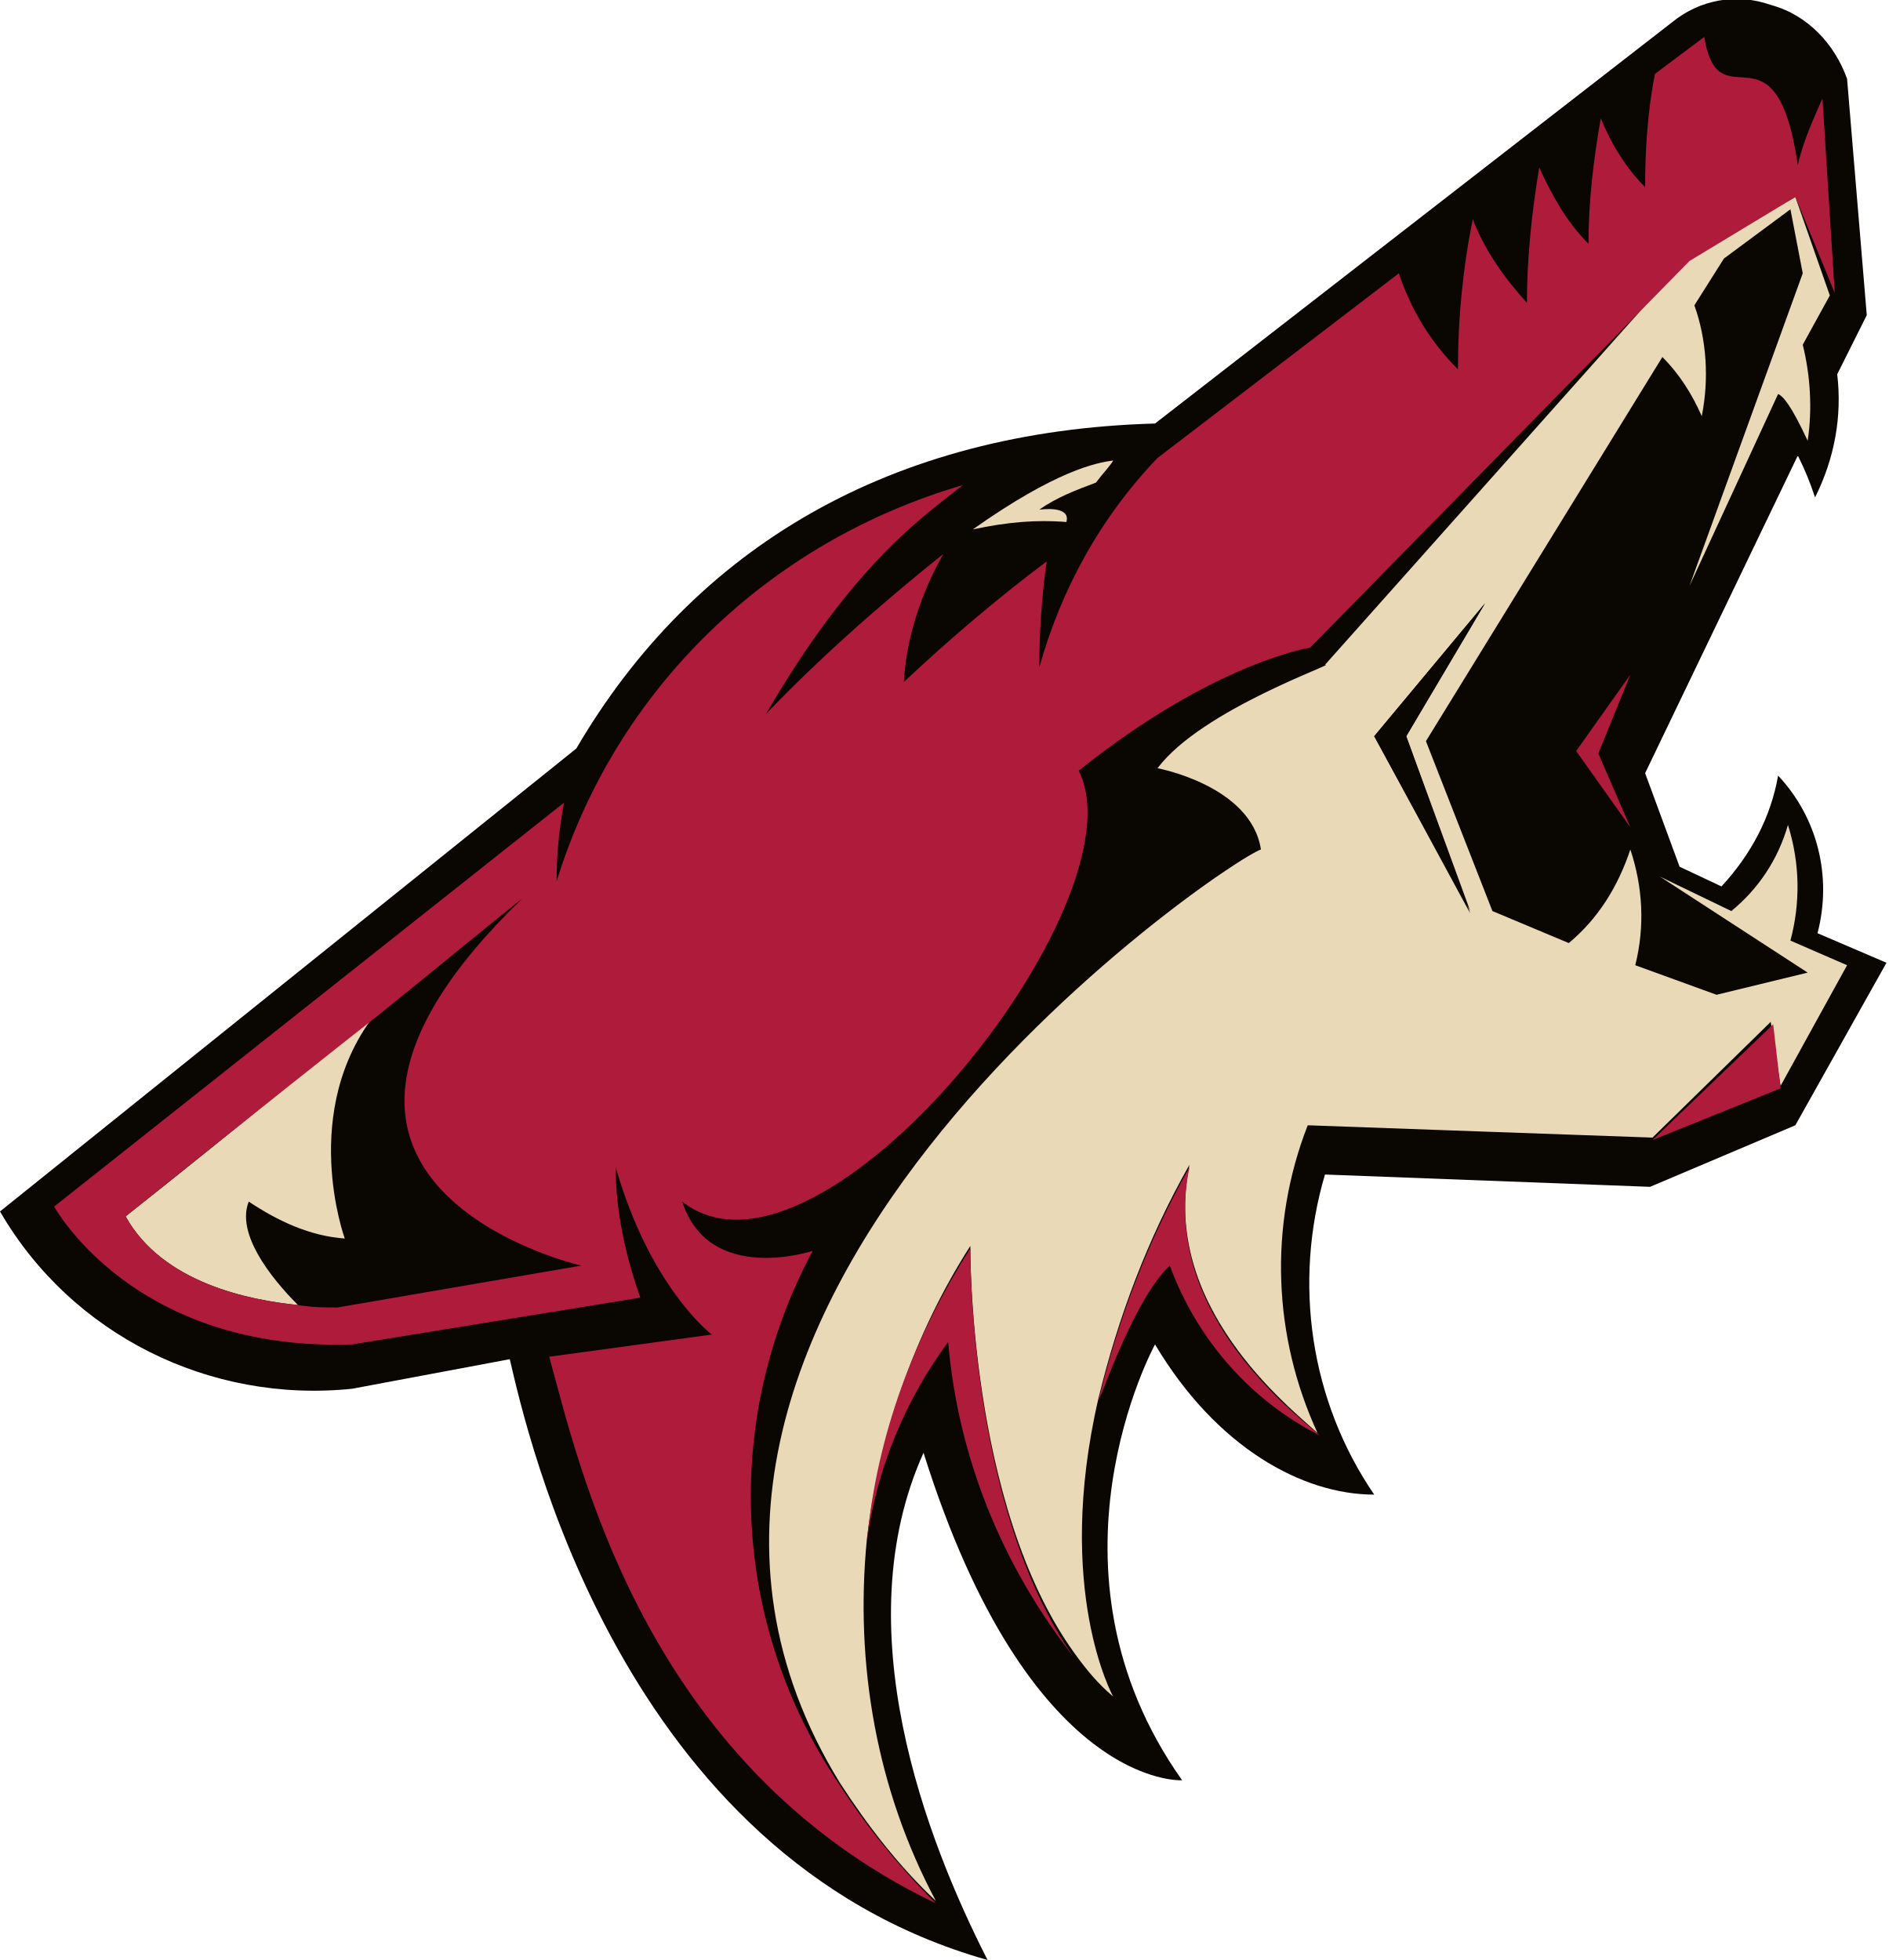
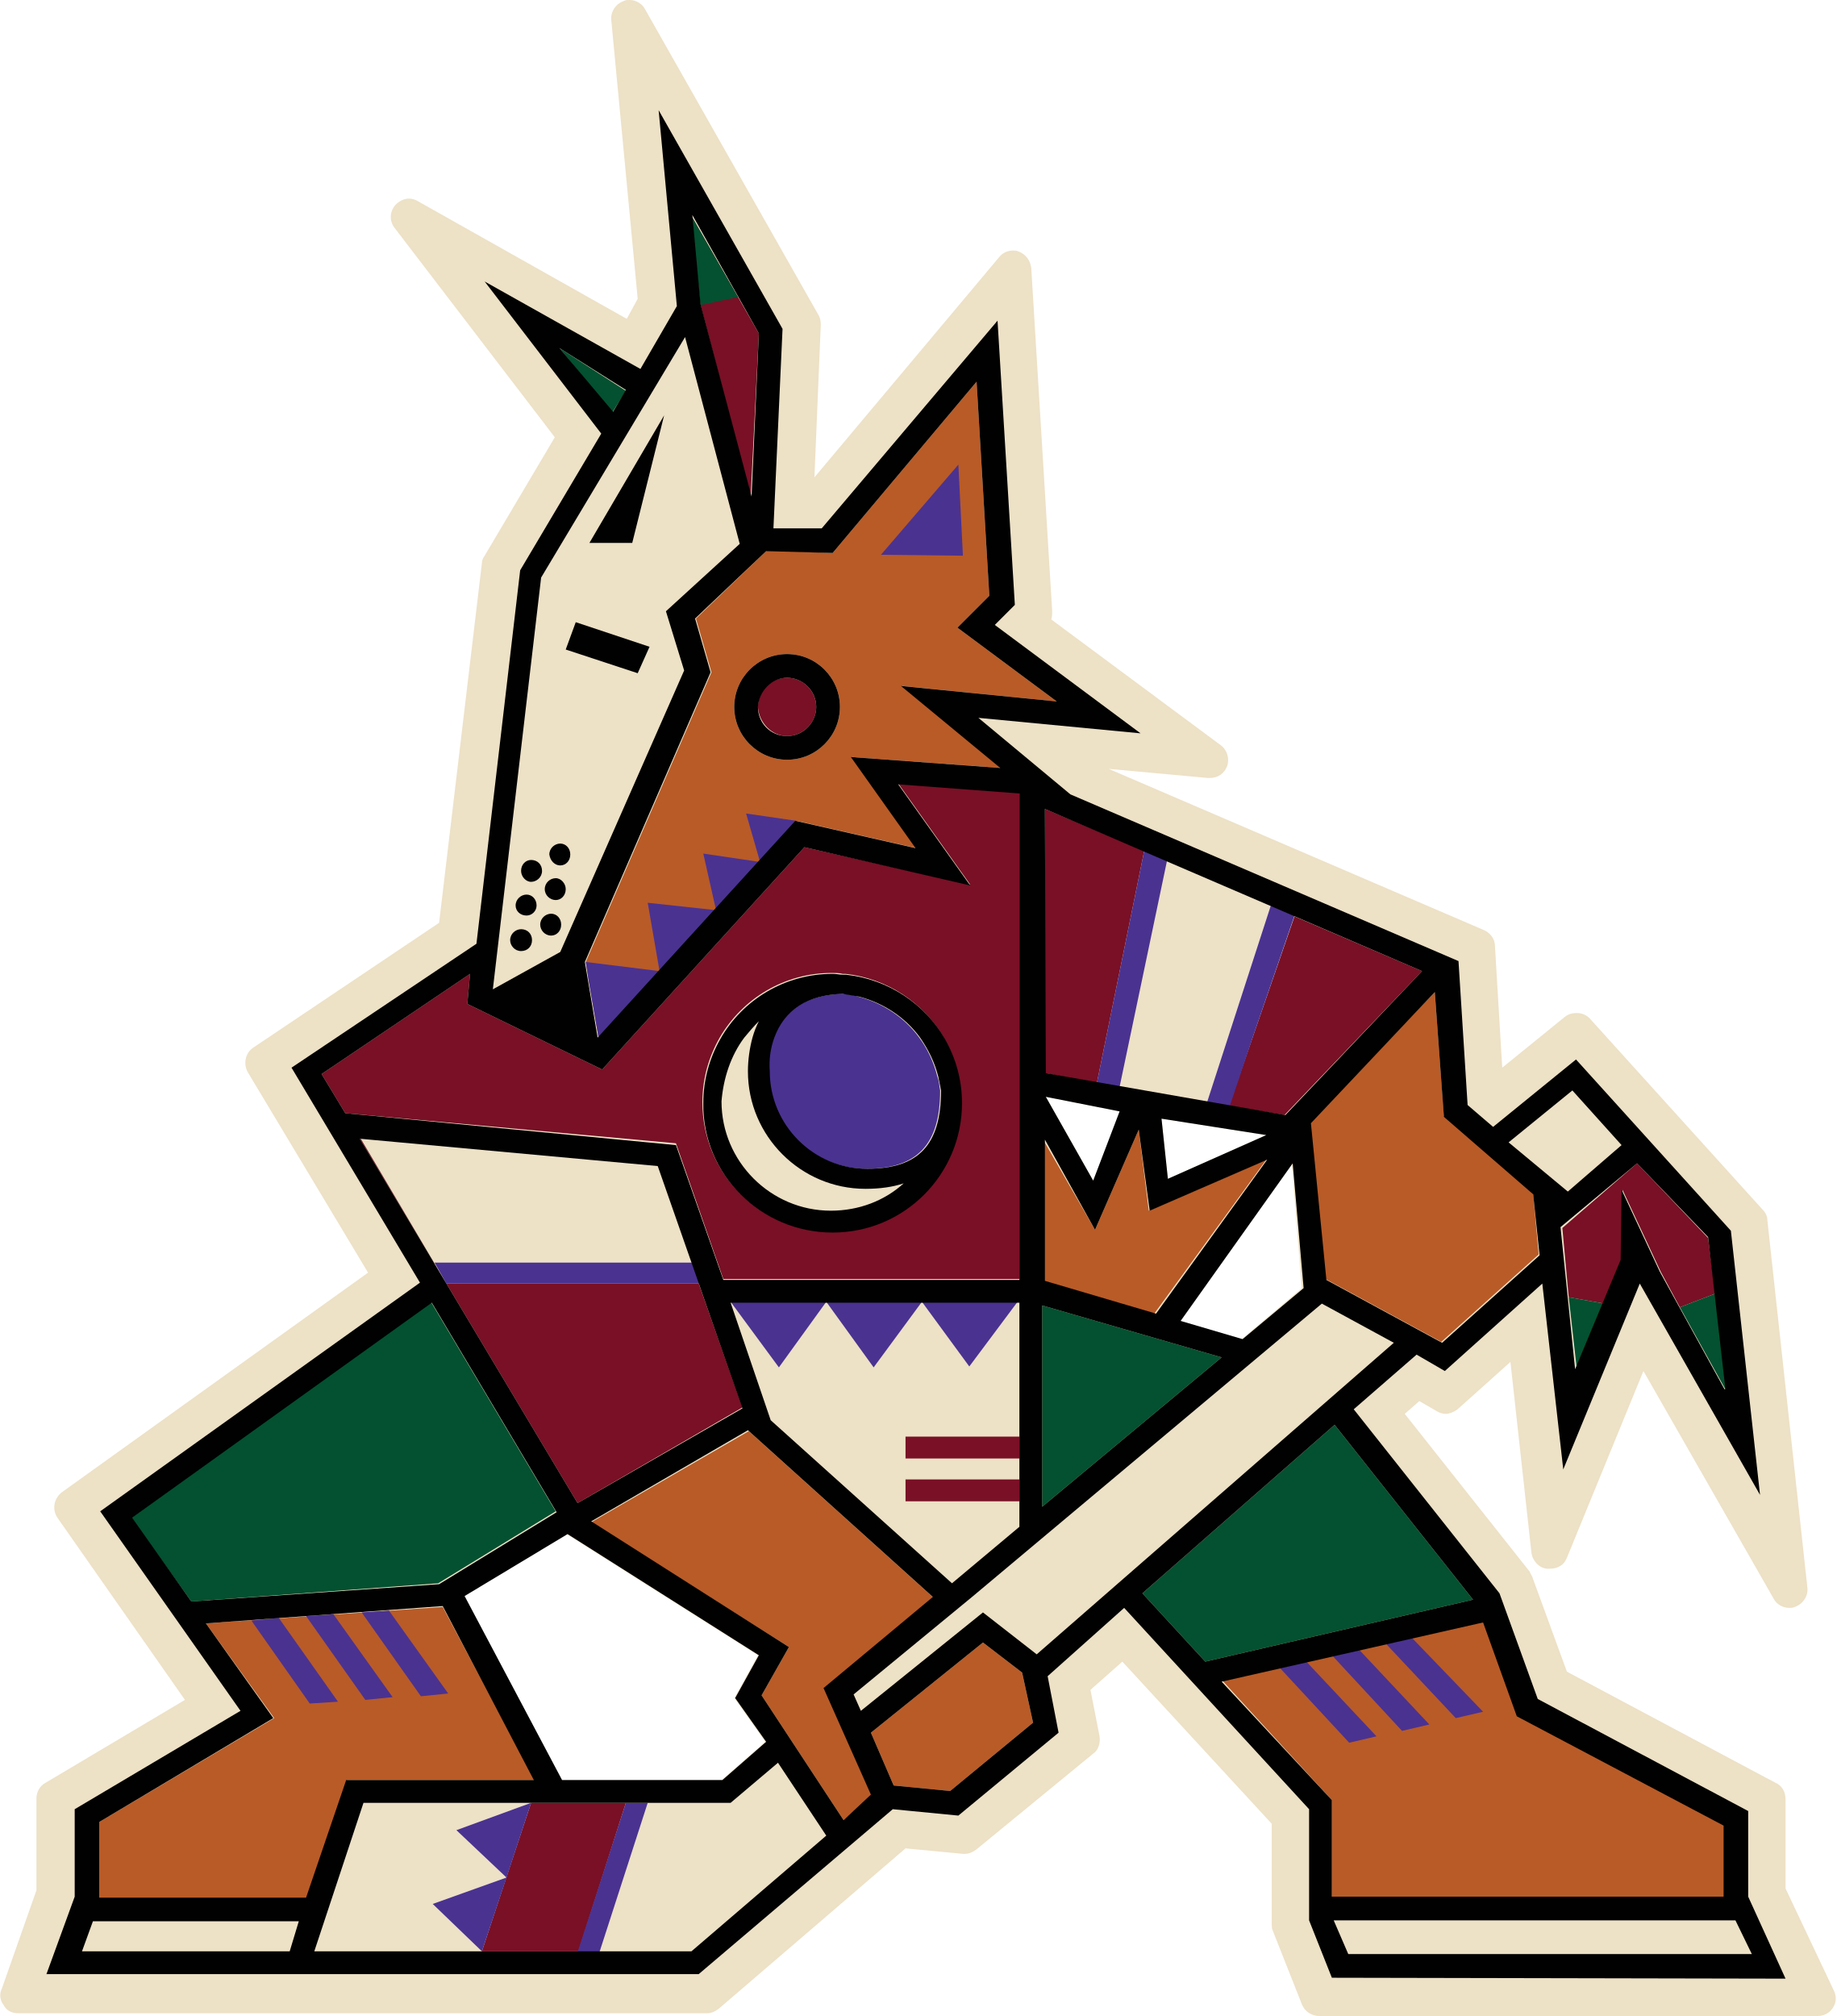
- <svg xmlns="http://www.w3.org/2000/svg" version="1.1" id="Layer_1" x="0px" y="0px" width="76.7px" height="79.6px" viewBox="0 0 76.7 79.6" style="enable-background:new 0 0 76.7 79.6;" xml:space="preserve">
+ <svg xmlns="http://www.w3.org/2000/svg" version="1.1" id="Layer_1" x="0px" y="0px" viewBox="0 0 201.6 221.3" style="enable-background:new 0 0 201.6 221.3;" xml:space="preserve">
  <style type="text/css">
- 	.st0{fill:#0A0602;}
- 	.st1{fill:#AF1B3B;}
- 	.st2{fill:#EAD9B6;}
+ 	.st0{fill:#EDE1C6;}
+ 	.st1{fill:#791026;}
+ 	.st2{fill:#035130;}
+ 	.st3{fill:#B95B27;}
+ 	.st4{fill:#4A3291;}
+ 	.st5{fill:#010101;}
</style>
-   <path class="st0" d="M73.8,37.9c0.6-2.3,0-4.7-1.6-6.4c-0.3,1.7-1.1,3.2-2.3,4.5l-1.7-0.8l-1.4-3.8l6.2-12.9  c0.3,0.6,0.5,1.1,0.7,1.7c0.8-1.6,1.1-3.3,0.9-5l1.2-2.4L75,3.2c-0.5-1.4-1.6-2.6-3.1-3c-1.4-0.5-2.9-0.2-4,0.7L46.9,17.2  c-10.7,0.3-18.7,5-23.5,13.2L0,49.2c2.9,5,8.5,7.8,14.3,7.2l6.4-1.2c0.7,3,4.5,20.2,19.4,24.4c-2.5-4.9-5.8-13.5-2.6-20.6  c4.3,13.7,10.5,13.3,10.5,13.3c-6.1-8.6-1.1-17.7-1.1-17.7c2.5,4.2,6,6.1,8.9,6.1c-2.6-3.8-3.3-8.6-2-13l13.2,0.5l5.9-2.5l3.7-6.6  L73.8,37.9z" />
-   <polygon class="st1" points="64,30.5 66.2,33.6 64.9,30.6 66.2,27.4 " />
-   <path class="st2" d="M43.3,21.2c0.2-0.7-1.1-0.5-1.1-0.5c0.7-0.5,1.5-0.8,2.3-1.1c0.3-0.4,0.6-0.7,0.7-0.9c-0.7,0.1-2.3,0.4-5.7,2.8  C40.9,21.2,42.1,21.1,43.3,21.2" />
-   <path class="st2" d="M72.7,38.2c0.4-1.5,0.4-3.1-0.1-4.7c-0.4,1.4-1.2,2.6-2.3,3.5l-2.9-1.4l0,0l6,3.9l-3.7,0.9l0,0l0,0l-3.3-1.2  l0,0l0,0c0.4-1.6,0.3-3.2-0.2-4.7c-0.5,1.5-1.3,2.8-2.5,3.8L60.6,37l-2.7-6.9l9.6-15.6c0.7,0.7,1.2,1.5,1.6,2.4  c0.3-1.5,0.2-3.1-0.3-4.5l1.2-1.9l2.7-2l0.5,2.6l-4.6,12.7l3.6-7.8c0.2,0.1,0.5,0.4,1.2,1.9c0.2-1.3,0.1-2.7-0.2-3.9l1.1-2L72.9,8  l-4.4,2.5L53.8,27c0.6-0.1-5,1.8-6.8,4.2c0,0,3.8,0.7,4.2,3.3C49.7,35,22.5,53.5,34.1,72.4c1.1,1.7,2.4,3.4,3.9,4.8  c-2.4-4.5-3.3-9.6-2.8-14.7c0.5-4.2,1.9-8.3,4.2-11.9c0,0-0.1,10.5,4.2,16.5c0.5,0.7,1,1.3,1.6,1.8c0,0-2.4-4.3-0.6-12.1  c0.8-3.3,2-6.5,3.7-9.5c-1.2,5.7,4,9.8,5.2,10.9c-1.8-3.9-2-8.4-0.4-12.5c0,0,13.9,0.5,14,0.5l4.8-4.7l0.4,2.6l2.7-4.9L72.7,38.2  L72.7,38.2z M55.8,29.9l4.5-5.4l-3.2,5.4l2.6,7.1L55.8,29.9z" />
-   <path class="st2" d="M5.1,49.4c1.5,2.7,5,3.4,7,3.6c-0.6-0.6-2.6-2.7-2-4.2c1.2,0.8,2.5,1.4,3.9,1.5c0,0-1.9-5.2,1.3-9.2  C10.8,44.9,5.1,49.4,5.1,49.4" />
-   <path class="st1" d="M74,4c-0.4,0.9-0.8,1.8-1,2.7c-0.9-6.1-3.2-1.6-3.8-5.2l-2,1.5c-0.3,1.5-0.4,3.1-0.4,4.6  c-0.8-0.8-1.4-1.8-1.8-2.8c-0.3,1.7-0.5,3.4-0.5,5.1c-0.9-0.9-1.5-2-2-3.1c-0.3,1.8-0.5,3.7-0.5,5.5c-0.9-1-1.7-2.1-2.2-3.4  c-0.4,2-0.6,4-0.6,6.1c-1.1-1.1-1.9-2.4-2.4-3.9L47,18.6c-2.3,2.4-3.9,5.3-4.8,8.5c0-1.4,0.1-2.9,0.3-4.3c-2,1.5-4,3.2-5.8,4.9  c0.1-1.8,0.7-3.6,1.6-5.2c-2.5,2-5,4.2-7.2,6.5c3.6-6.2,6.5-8.1,8-9.3C31.2,22,25,28,22.6,35.8c0-1.1,0.1-2.1,0.3-3.2L2.2,49  c0,0,3.2,5.9,12.1,5.6l11.7-1.9c-0.6-1.7-1-3.5-1-5.3c1.4,4.9,3.9,6.8,3.9,6.8s-6.6,0.9-6.6,0.9c1.2,4.3,3.8,16.5,15.7,22.2  c-1.5-1.5-2.8-3.1-3.9-4.8c-4.4-6.5-4.8-14.8-1.1-21.7c0,0-4.2,1.4-5.3-2c5.6,4.4,18.8-12.2,16.1-17.5c5.5-4.4,9.4-5,9.4-5  l15.4-15.7L72.9,8l1.6,3.9L74,4z M13.7,53.1c-0.5,0-1,0-1.6-0.1c-2-0.2-5.5-0.9-7-3.6c0,0,5.6-4.5,10.3-8.2c2.6-2.1,4.9-4,5.8-4.7  c-12,11.6,2.4,14.9,2.4,14.9L13.7,53.1z" />
-   <polygon class="st1" points="67.1,46.3 72.3,44.2 72,41.6 " />
-   <path class="st1" d="M39.4,50.7c-2.3,3.6-3.8,7.6-4.2,11.9c0.4-3,1.6-5.8,3.3-8.1c0.4,4.7,2.2,9.1,5.1,12.8  C39.3,61.2,39.4,50.7,39.4,50.7" />
-   <path class="st1" d="M48.3,47.4c-1.7,3-2.9,6.2-3.7,9.5c0.2-0.4,1.5-4.2,2.9-5.5c1.1,3,3.3,5.5,6.1,6.9  C52.3,57.2,47.1,53.1,48.3,47.4" />
-   <polygon class="st0" points="60.3,24.5 55.8,29.9 59.7,37.1 57.1,29.9 " />
+   <g>
+     <path class="st0" d="M144.8,221.3c-0.8,0-1.6-0.5-1.9-1.3l-3.2-8.1c-0.1-0.2-0.1-0.5-0.1-0.7l0-11l-16.4-17.8l-3.5,3.1l1,5.1   c0.1,0.7-0.1,1.5-0.7,1.9l-12.8,10.5c-0.4,0.3-0.8,0.5-1.3,0.5c-0.1,0-0.1,0-0.2,0l-6.3-0.6l-20.5,17.6c-0.4,0.3-0.8,0.5-1.3,0.5   c0,0-75.6,0-75.6,0c-0.7,0-1.3-0.3-1.6-0.9c-0.4-0.5-0.5-1.2-0.2-1.8L4,207.5l0-10.1c0-0.7,0.4-1.4,1-1.7l15.3-9.1l-14-20   c-0.6-0.9-0.4-2.1,0.5-2.8l33.6-24.1l-13.2-22c-0.5-0.9-0.3-2.1,0.6-2.7l20.4-13.7l4.7-39.5c0-0.3,0.1-0.5,0.3-0.8l7.7-13l-17.6-23   c-0.6-0.8-0.5-1.8,0.1-2.5c0.4-0.4,0.9-0.7,1.5-0.7c0.3,0,0.7,0.1,1,0.3l22.9,12.9l1.2-2.2L67.1,2.2c-0.1-0.9,0.5-1.8,1.4-2.1   C68.7,0,68.9,0,69.1,0c0.7,0,1.4,0.4,1.7,1l19,33.5c0.2,0.3,0.3,0.7,0.3,1.1l-0.7,16.8l20.3-24.2c0.4-0.5,1-0.7,1.5-0.7   c0.2,0,0.4,0,0.6,0.1c0.8,0.3,1.3,1,1.4,1.8l2.3,37.7c0,0.3,0,0.6-0.1,0.9L134,81.8c0.7,0.5,1,1.5,0.7,2.3c-0.3,0.8-1,1.3-1.9,1.3   c-0.1,0-0.1,0-0.2,0l-10.9-1l41.2,17.7c0.7,0.3,1.2,1,1.2,1.7l0.8,13.4l6.9-5.6c0.4-0.3,0.8-0.4,1.3-0.4c0.5,0,1.1,0.2,1.5,0.7   l18.9,20.9c0.3,0.3,0.5,0.7,0.5,1.1l4.4,40.4c0.1,0.9-0.5,1.8-1.4,2.1c-0.2,0.1-0.4,0.1-0.6,0.1c-0.7,0-1.4-0.4-1.7-1l-14.3-25   l-8.4,20.5c-0.3,0.8-1,1.2-1.9,1.2c-0.1,0-0.2,0-0.3,0c-0.9-0.1-1.6-0.9-1.7-1.8l-2.3-20.9l-5.8,5.2c-0.4,0.3-0.9,0.5-1.3,0.5   c-0.3,0-0.7-0.1-1-0.3l-1.9-1.1l-1.6,1.4l13.7,17.3c0.1,0.2,0.2,0.4,0.3,0.6l3.8,10.4l22.9,12.2c0.7,0.3,1.1,1,1.1,1.8l0,9.8   l5.3,11.2c0.3,0.6,0.3,1.3-0.1,1.9c-0.4,0.6-1,0.9-1.7,0.9C199.6,221.3,144.8,221.3,144.8,221.3z M79.4,202l6-8.5l2.1-6.7   c-0.4-0.6,1.6-3.8,1.9-4.4l-4.7-6.6L63.4,165l-15.3,8.9l10.2,24.1L79.4,202z M134.1,149l10.9-5.9l-4-20.6l-17.7,24.1L134.1,149z    M126.7,130.8l15.3-6.7l-15.3-2.7L126.7,130.8z M120.1,132l4.1-10.6l-10.8-2.1L120.1,132z" />
+     <path class="st0" d="M194.1,207.7l0-10.2l-23.5-12.5l-4-11.1L151.6,155l4.1-3.6l3.1,1.8l8.7-7.8l2.8,24.8l9.9-24.3l16.3,28.6   L192,134l-18.9-20.9l-9.3,7.6l-0.7-0.6l-1-16.2l-43.6-18.7l-4.3-3.5l18.5,1.8l-20.3-15.1l1.1-1.1l-2.3-37.7L89.1,55.8l-1.9,0   l0.9-20.3L69.1,2l2.8,31l-2.6,4.4L44.8,23.6l18.4,24.1l-8.4,14.1L50,102.3l-21.2,14.3L43,140.1L7.9,165.4l15.2,21.8L6,197.4l0,10.5   L2,219l75.6,0l21.2-18.1l7.2,0.7l12.8-10.5l-1.2-6.2l5.8-5.2l18.2,19.8l0,11.7l3.2,8.1l54.9,0.1L194.1,207.7z M79.2,195.4l-17.6,0   l-10.7-20.2l11.3-6.8l21,13.3l-2.6,4.7l3.4,4.8L79.2,195.4z M120,129.6l-5.2-9.2l8.2,1.6L120,129.6z M127.5,122.8l11.5,1.8   l-10.8,4.8L127.5,122.8z M136.3,147l-6.8-2l12.3-17.3l1.1,13.7L136.3,147z" />
+     <polygon class="st1" points="82.4,54.5 83.3,36.6 75.9,23.7 76.9,33.5  " />
+     <path class="st1" d="M79.4,140.4l32.5,0l0-26.5l0-26.9l-13.3-1l7.9,11.1L88.3,93l-22.2,24.4l-14.8-7.2l0.3-3.3l-16.3,11l2.6,4.3   l36.3,3.3L79.4,140.4z M79,113.9c2.5-4.3,7.1-7.1,12.3-7.1c0.4,0,0.8,0,1.2,0.1c0.1,0,0.2,0,0.3,0v0c4.6,0.5,8.6,3.2,10.8,7   c1.2,2.1,1.9,4.5,1.9,7.1c0,7.9-6.4,14.2-14.2,14.2c-7.9,0-14.2-6.4-14.2-14.2C77.1,118.4,77.8,116,79,113.9z" />
+     <polygon class="st1" points="134.9,121.4 141,122.4 156.1,106.6 142.1,100.6  " />
+     <polygon class="st1" points="120.4,118.9 125.6,93.4 114.7,88.8 114.7,117.8  " />
+     <polygon class="st1" points="63.4,165 81.5,154.5 76.7,140.9 49,140.9 39.6,125 39.5,125  " />
+     <polygon class="st1" points="99.4,160.1 111.9,160.1 111.9,160.1 111.9,157.7 111.9,157.7 99.4,157.7  " />
+     <polygon class="st1" points="99.4,164.8 111.9,164.8 111.9,164.8 111.9,162.4 111.9,162.4 99.4,162.4  " />
+     <polygon class="st1" points="171.5,134.8 172.2,142.4 176.1,143.1 178,138.3 178.1,130.6 182.3,139.6 184.4,143.5 188.3,142    187.5,135.9 179.7,127.7  " />
+     <path class="st1" d="M86.4,80.8c1.7,0,3.2-1.4,3.2-3.2c0-1.7-1.4-3.2-3.2-3.2s-3.2,1.4-3.2,3.2C83.3,79.3,84.7,80.8,86.4,80.8z" />
+     <polygon class="st1" points="68.7,197.9 68.7,197.9 58.3,197.9 52.9,214.2 63.5,214.2  " />
+     <polygon class="st2" points="161.7,175.6 146.5,156.4 125.4,174.9 132.3,182.4  " />
+     <polygon class="st2" points="114.4,143.3 114.4,165.4 134.1,149  " />
+     <polygon class="st2" points="48.1,173.8 61,165.9 47.3,142.9 14.4,166.6 21,175.8  " />
+     <polygon class="st2" points="184.4,143.5 189.5,152.7 188.3,142  " />
+     <polygon class="st2" points="172.2,142.4 173.1,150.4 176.1,143.1 176.1,143.1  " />
+     <polygon class="st2" points="81,32.6 75.9,23.7 76.9,33.5  " />
+     <polygon class="st2" points="68.7,42.9 61.4,38.2 67.2,45.3  " />
+     <polygon class="st3" points="189.3,208.2 189.3,200.4 166.6,188.3 162.9,178 134.2,184.5 146.2,197.6 146.2,208.2  " />
+     <polygon class="st3" points="143.8,123.2 145.5,140.4 158.2,147.3 168.9,137.7 168.3,131 158.5,122.5 157.5,108.9  " />
+     <polygon class="st3" points="126.7,144.2 139,127.3 126.1,132.9 125,124 120.2,135 114.5,125.1 114.5,140.6  " />
+     <polygon class="st3" points="90.5,185.4 102.5,175.4 82.2,157.1 64.9,167.1 86.6,180.8 83.6,186.1 92.6,199.8 95.7,197.1  " />
+     <polygon class="st3" points="107.9,180.3 95.6,190.2 98.1,196 104.3,196.6 113.4,189.1 112.2,183.6  " />
+     <polygon class="st3" points="58.7,195.4 48.6,176.4 22.6,178.2 30.1,188.6 10.9,200 10.9,208.3 33.7,208.3 38.1,195.4  " />
+     <path class="st3" d="M76.4,67.9l1.7,5.9l-13.8,31.8l1.4,8.3l21.7-23.8l0,0l13.2,3l-7.1-10l16.4,1.2l-10.9-9L116,77l-10.9-8.1   l3.5-3.5l-1.4-23.5L91.4,60.7l-7.2-0.3L76.4,67.9z M86.4,71.8c3.2,0,5.8,2.6,5.8,5.8c0,3.2-2.6,5.8-5.8,5.8c-3.2,0-5.8-2.6-5.8-5.8   C80.6,74.4,83.2,71.8,86.4,71.8z" />
+     <polygon class="st4" points="134.8,113.9 132.5,121 135,121.4 137.5,113.9 142.1,100.5 139.5,99.4  " />
+     <polygon class="st4" points="120.4,118.9 122.9,119.3 128.1,94.5 125.6,93.4  " />
+     <polygon class="st4" points="76,138.6 47.7,138.6 49,140.9 76.7,140.9 76.8,140.9 76,138.6 76,138.6 76,138.6  " />
+     <polygon class="st4" points="111.7,142.9 101.2,142.9 106.4,150  " />
+     <polygon class="st4" points="83.4,94.5 83.4,94.5 87.4,90.1 87.4,90.1 81.9,89.3  " />
+     <polygon class="st4" points="77.2,93.7 78.6,99.9 78.6,99.9 83.4,94.6 83.3,94.6  " />
+     <polygon class="st4" points="71.1,99.1 72.4,106.6 64.3,105.6 64.3,105.6 64.3,105.6 64.6,107.6 65.7,113.9 78.5,99.9 78.5,99.9     " />
+     <path class="st4" d="M95.1,128.3c5.6,0,8.1-2.7,8.1-8.6c-0.1-0.5-0.1-1-0.3-1.5c-0.4-1.6-1.1-3.1-2-4.3c-1.6-2.2-4-3.8-6.7-4.5   c-0.6-0.2-1.2-0.3-1.8-0.3c-3.8,0.1-6.4,1.8-7.5,4.8c-0.4,1.1-0.6,2.3-0.6,3.7C84.4,123.5,89.2,128.3,95.1,128.3z" />
+     <polygon class="st4" points="90.7,142.9 95.9,150.1 101.2,142.9 90.9,142.9 90.7,142.9 90.6,142.9 80.2,142.9 85.5,150.1  " />
+     <polygon class="st4" points="151.1,190.6 143.4,182.4 140.5,183.1 148.1,191.3  " />
+     <polygon class="st4" points="156.9,189.3 149.2,181.1 146.3,181.8 153.9,190  " />
+     <polygon class="st4" points="162.8,187.9 155,179.8 152.1,180.4 159.8,188.6  " />
+     <polygon class="st4" points="71.1,197.9 68.7,197.9 63.4,214.3 65.8,214.3  " />
+     <g>
+       <polygon class="st4" points="52.9,214.2 55.6,206.1 47.5,209   " />
+       <polygon class="st4" points="50.1,200.9 55.6,206.1 58.3,197.9   " />
+     </g>
+     <polygon class="st4" points="37.1,186.8 30.6,177.6 27.6,177.9 34,187  " />
+     <polygon class="st4" points="43.1,186.3 36.6,177.2 33.6,177.4 40.1,186.6  " />
+     <polygon class="st4" points="49.2,185.9 42.7,176.8 39.7,177 46.2,186.2  " />
+     <polygon class="st4" points="105.2,51 96.7,60.9 105.7,61  " />
+     <path class="st5" d="M191.9,208.2l0-9.4l-23.1-12.3l-4.2-11.6l-16-20.2l6.9-6l3.1,1.8l10.7-9.6l2.3,20.4l8.4-20.4l13.2,23.2   l-3.2-29l-17-18.8l-9.1,7.4l-2.8-2.4l-1-15.8l-42.6-18.3l-10.1-8.4l17.8,1.7l-16-11.9l2.2-2.2l-1.9-31.2L90.2,58l-5.3,0l1-21.9   l-13.6-24l2,21.5l-4,6.9l-17.1-9.6l12.8,16.7l-8.9,15l-4.8,41l-20.3,13.6l14.1,23.6L11,165.9l15.4,21.9L8.2,198.6l0,9.6l-3.1,8.5   l71.6,0L98,198.6l7.2,0.7l11-9.1L115,184l8.4-7.5l20.3,22.1l0,12.2l2.5,6.3l49.8,0.1L191.9,208.2z M179.7,127.7l7.8,8.1l1.9,16.7   l-0.1,0l-7.1-12.9l-4.2-9l-0.1,7.7l-5,12l-1.6-15.6L179.7,127.7z M172.6,119.7l5.4,6l-5.9,5.1l-6.5-5.4L172.6,119.7z M157.5,108.9   l1,13.7l9.8,8.5l0.7,6.7l-10.7,9.6l-12.7-6.9l-1.7-17.2L157.5,108.9z M114.7,88.8l41.4,17.8l-15,15.8l-26.3-4.6L114.7,88.8z    M143.1,141.4l-6.7,5.6l-6.8-2l12.3-17.3L143.1,141.4z M139,124.6l-10.8,4.8l-0.7-6.6L139,124.6z M122.9,122l-2.9,7.6l-5.2-9.2   L122.9,122z M120.2,135L125,124l1.2,8.9l12.9-5.6l-12.2,16.9l-12.2-3.6l0-15.5L120.2,135z M114.4,143.3l19.7,5.7l-19.7,16.4   L114.4,143.3z M91.4,60.7l15.8-18.8l1.4,23.5l-3.5,3.5L116,77l-17.1-1.7l10.9,9l-16.4-1.2l7.1,10l-13.2-3l-21.7,23.8l-1.4-8.3l0,0   l0,0l0,0l13.8-31.8l-1.7-5.9l7.8-7.4L91.4,60.7z M83.3,36.6l-0.8,17.9l-5.6-21.1l-0.9-9.8L83.3,36.6z M61.4,38.2l7.3,4.6l-1.4,2.4   L61.4,38.2z M59.4,63.4L75.2,37l6,22.7l-8.1,7.4l2,6.5l-13.6,30.9l-7.4,4.1L59.4,63.4z M37.9,122.2l-2.6-4.3l16.3-11l-0.3,3.3   l14.8,7.2L88.3,93l18.2,4.2l-7.9-11.1l13.3,1l0,26.9l0,26.5l-32.5,0l-5.2-14.8L37.9,122.2z M111.9,167.6l-7.4,6.2l-19.9-17.9   l-4.4-12.9l0,0h0l0,0l31.7,0L111.9,167.6z M39.5,125L39.5,125l32.7,3l9.3,26.6L63.4,165L39.5,125z M84.1,191.2l-4.8,4.2l-17.6,0   l-10.7-20.2l11.3-6.8l21,13.3l-2.6,4.7L84.1,191.2z M21,175.8l-6.5-9.2l32.9-23.6l13.7,23l-12.9,7.9L21,175.8z M31.8,214.2l-22.8,0   l1.2-3.3l22.6,0L31.8,214.2z M10.9,208.3l0-8.3l19.1-11.4l-7.4-10.4l26-1.9l10,19.1l-20.6,0l-4.4,12.9L10.9,208.3z M75.9,214.2   H34.5l5.4-16.3l40.3,0l5.2-4.4l5.3,8L75.9,214.2z M92.6,199.8l-9-13.7l3-5.3l-21.7-13.8l17.2-10l20.3,18.3l-12,10l5.2,11.7   L92.6,199.8z M104.3,196.6l-6.2-0.6l-2.5-5.8l12.3-9.9l4.3,3.3l1.2,5.5L104.3,196.6z M113.8,181.6l-5.9-4.6l-13.4,10.8l-0.8-1.8   l13-10.7l38.4-32.2l7.9,4.3L113.8,181.6z M132.3,182.4l-6.9-7.5l21.1-18.5l15.2,19.2L132.3,182.4z M146.2,208.2v-10.6l-12.1-13   l28.7-6.5l3.7,10.3l22.7,12v7.8L146.2,208.2z M146.4,210.8l44.1,0l1.8,3.7H148L146.4,210.8z" />
+     <path class="st5" d="M91.4,135.3c7.9,0,14.2-6.4,14.2-14.2c0-2.6-0.7-5-1.9-7.1c-2.2-3.8-6.2-6.5-10.8-7v0c-0.1,0-0.2,0-0.3,0   c-0.4,0-0.8-0.1-1.2-0.1c-5.3,0-9.9,2.9-12.3,7.1c-1.2,2.1-1.9,4.5-1.9,7.1C77.1,128.9,83.5,135.3,91.4,135.3z M85,113.9   c1.1-3,3.6-4.7,7.5-4.8c0.6,0.1,1.2,0.2,1.8,0.3c2.7,0.7,5.1,2.3,6.7,4.5c0.9,1.3,1.6,2.7,2,4.3c0.1,0.5,0.2,1,0.3,1.5   c0,6-2.5,8.6-8.1,8.6c-5.9,0-10.7-4.8-10.7-10.7C84.4,116.2,84.6,115,85,113.9z M81.7,113.9c0.5-0.6,1-1.2,1.6-1.8   c-0.3,0.6-0.5,1.1-0.7,1.8c-0.3,1.1-0.5,2.4-0.5,3.7c0,7.1,5.8,12.9,12.9,12.9c1.6,0,3-0.2,4.2-0.6c-2.1,1.9-4.9,3-8,3   c-6.6,0-12-5.4-12-12C79.4,118.4,80.2,115.9,81.7,113.9z" />
+     <polygon class="st5" points="71.3,71 63.2,68.3 62.1,71.3 70,73.9  " />
+     <polygon class="st5" points="72.9,45.6 64.7,59.6 69.4,59.6  " />
+     <path class="st5" d="M60.5,100.3c-0.6,0-1.2,0.5-1.2,1.2c0,0.6,0.5,1.2,1.2,1.2c0.6,0,1.1-0.5,1.1-1.2   C61.6,100.8,61.1,100.3,60.5,100.3z" />
+     <path class="st5" d="M61,98.8c0.6,0,1.1-0.5,1.1-1.2c0-0.6-0.5-1.2-1.1-1.2c-0.6,0-1.2,0.5-1.2,1.2S60.4,98.8,61,98.8z" />
+     <path class="st5" d="M61.5,95c0.6,0,1.1-0.5,1.1-1.2s-0.5-1.2-1.1-1.2c-0.6,0-1.2,0.5-1.2,1.2C60.4,94.5,60.9,95,61.5,95z" />
+     <path class="st5" d="M57.2,102c-0.6,0-1.2,0.5-1.2,1.2c0,0.6,0.5,1.2,1.2,1.2s1.2-0.5,1.2-1.2C58.4,102.5,57.9,102,57.2,102z" />
+     <path class="st5" d="M57.8,98.2c-0.6,0-1.2,0.5-1.2,1.2c0,0.6,0.5,1.1,1.2,1.1c0.6,0,1.1-0.5,1.1-1.1   C58.9,98.7,58.4,98.2,57.8,98.2z" />
+     <path class="st5" d="M58.3,94.4c-0.6,0-1.1,0.5-1.1,1.2c0,0.6,0.5,1.2,1.1,1.2c0.6,0,1.2-0.5,1.2-1.2C59.5,94.9,59,94.4,58.3,94.4z   " />
+     <path class="st5" d="M80.6,77.6c0,3.2,2.6,5.8,5.8,5.8c3.2,0,5.8-2.6,5.8-5.8c0-3.2-2.6-5.8-5.8-5.8C83.2,71.8,80.6,74.4,80.6,77.6   z M86.4,74.4c1.7,0,3.2,1.4,3.2,3.2c0,1.7-1.4,3.2-3.2,3.2s-3.2-1.4-3.2-3.2C83.3,75.9,84.7,74.4,86.4,74.4z" />
+   </g>
</svg>
